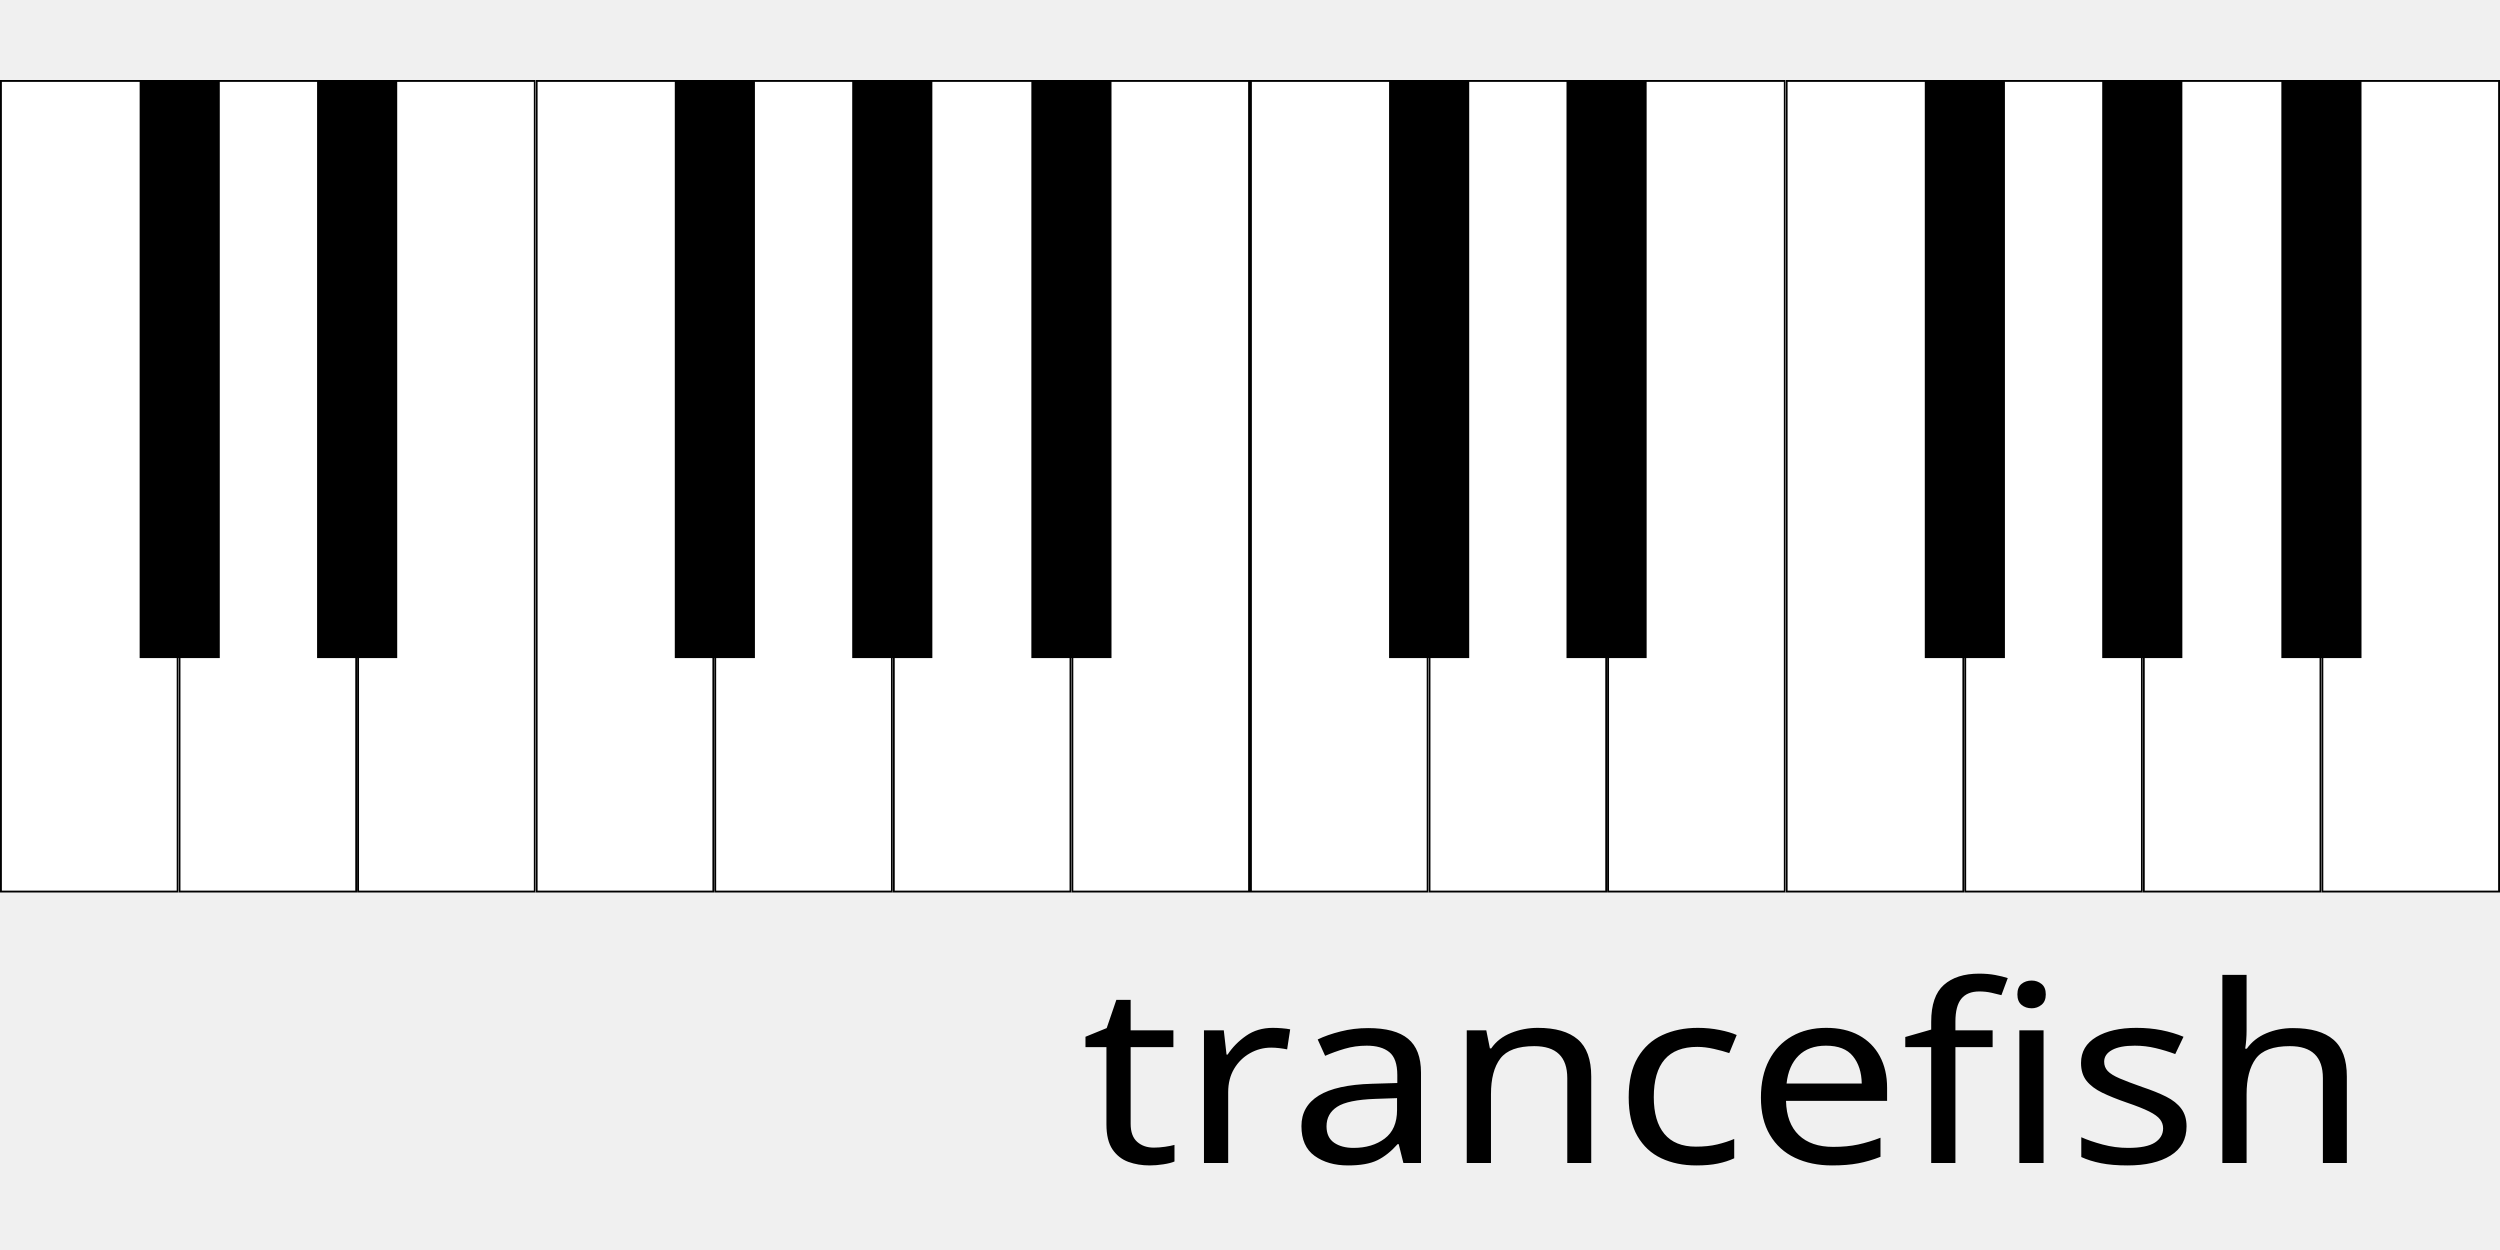
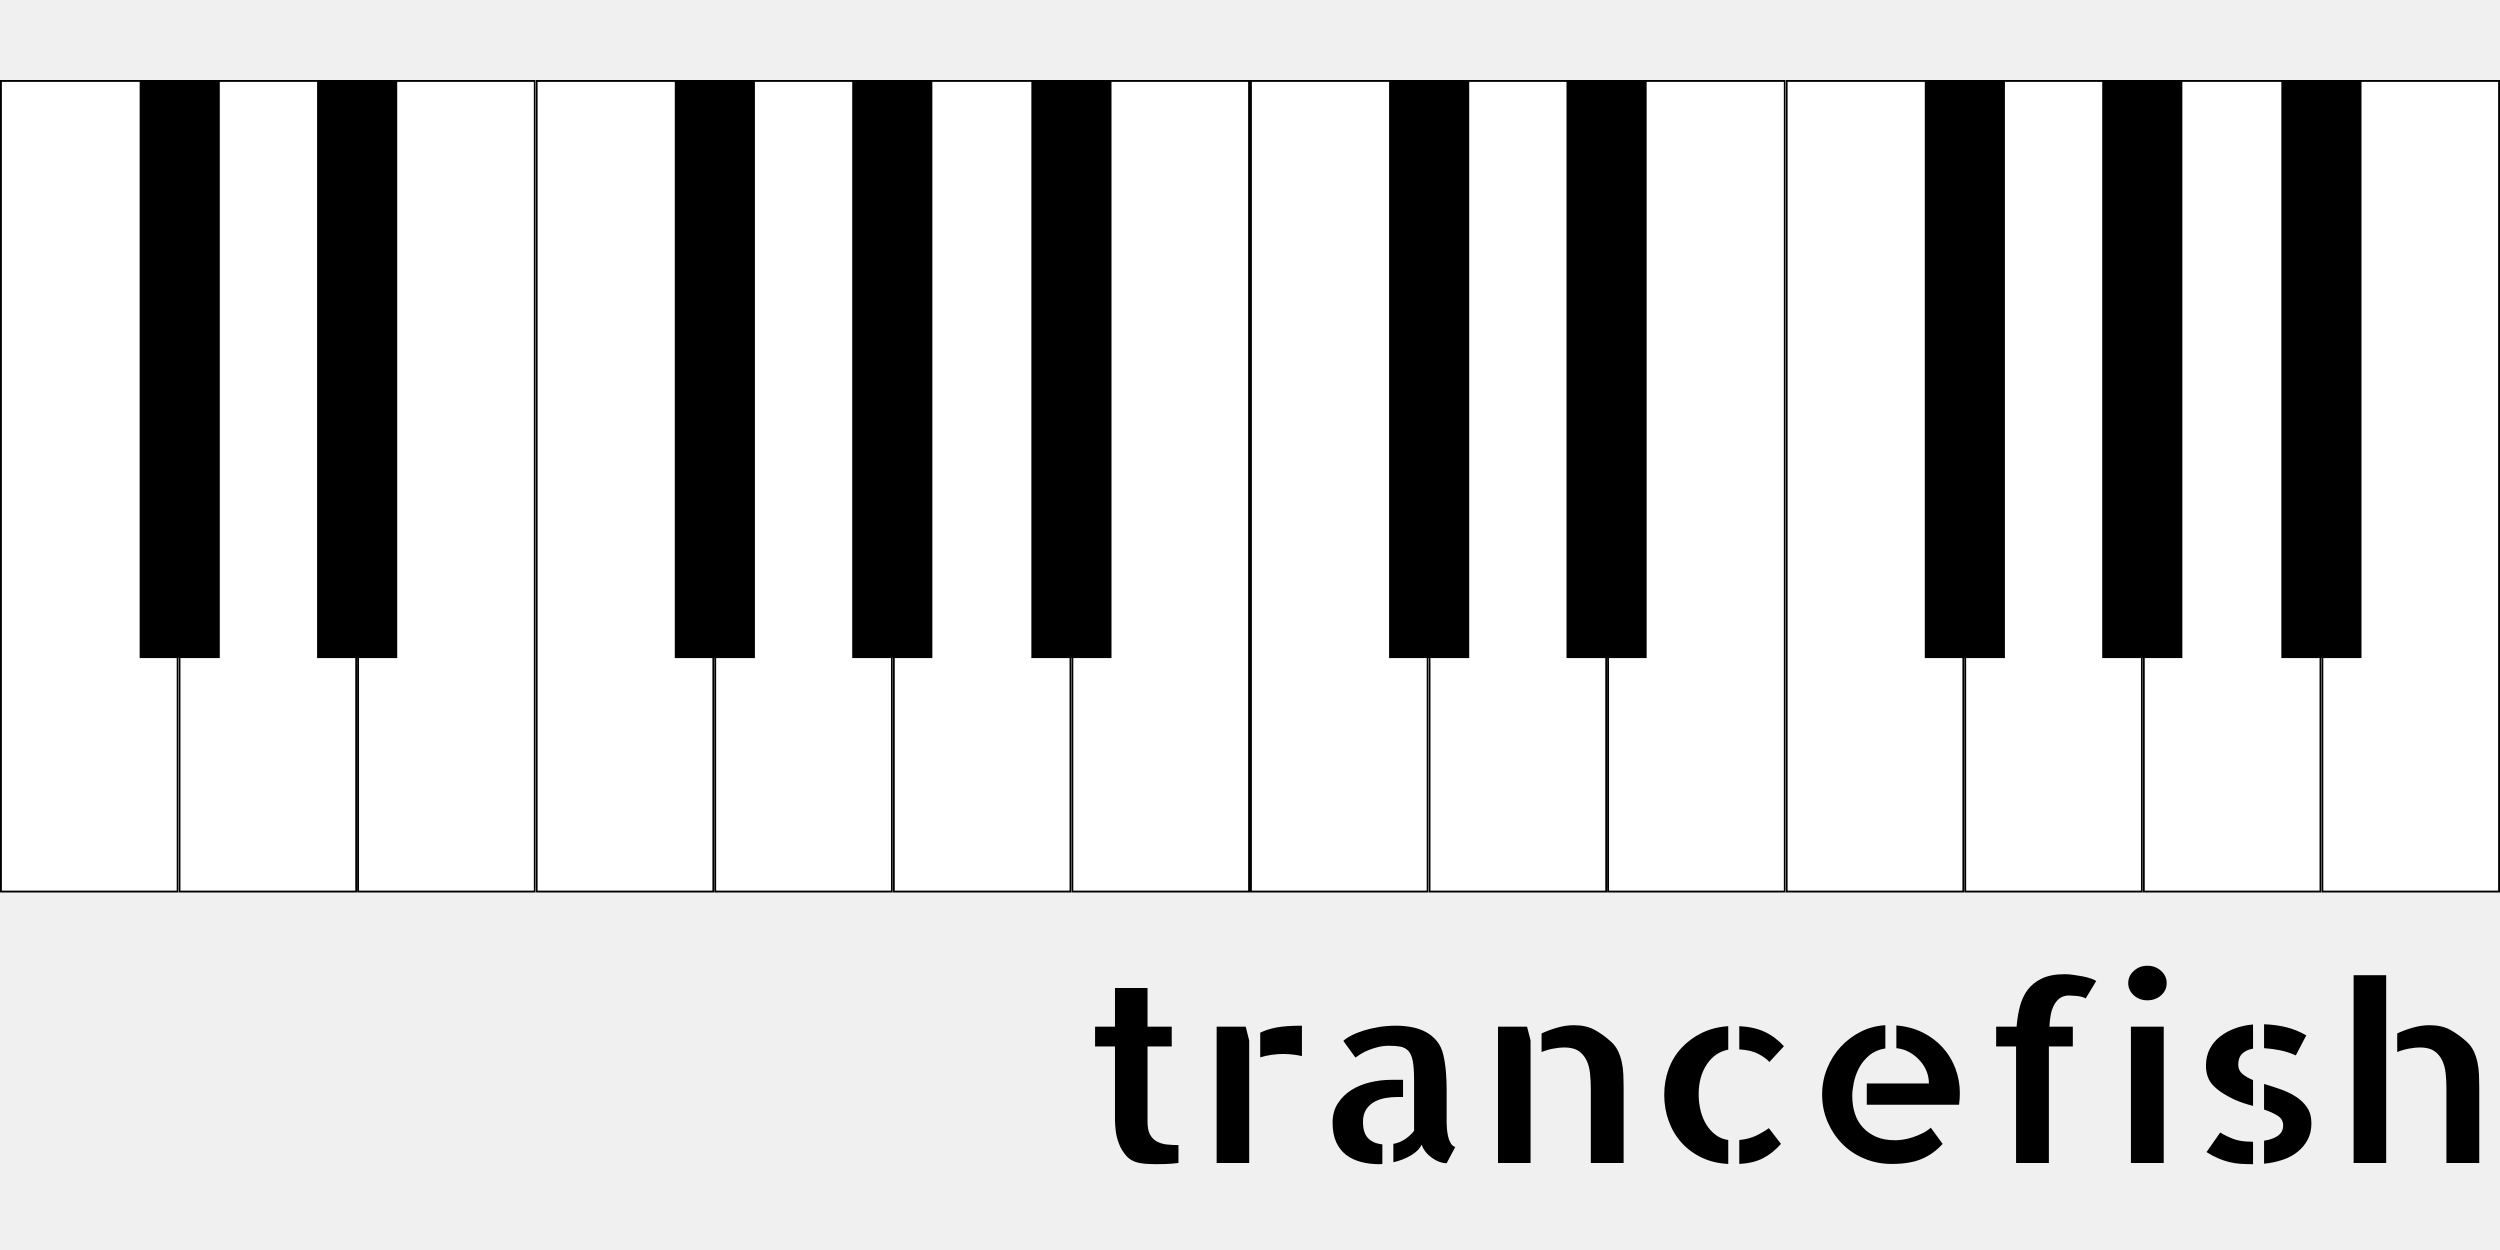
<svg xmlns="http://www.w3.org/2000/svg" style="isolation:isolate" viewBox="0 0 1000 500" width="1000pt" height="500pt">
  <defs>
-     <clipPath id="_clipPath_QCqUQoPkMuSKr6NNaErZFSd8pTpzJggA">
+     <clipPath id="_clipPath_eapuvov6h19BvRbAAcNEhJihSEV6eC9o">
      <rect width="1000" height="500" />
    </clipPath>
  </defs>
-   <g clip-path="url(#_clipPath_QCqUQoPkMuSKr6NNaErZFSd8pTpzJggA)">
+   <g clip-path="url(#_clipPath_eapuvov6h19BvRbAAcNEhJihSEV6eC9o)">
    <rect x="0" y="32" width="71.429" height="325" transform="matrix(1,0,0,1,0,0)" fill="none" />
    <rect x="0" y="32" width="71.429" height="325" transform="matrix(1,0,0,1,0,0)" fill="rgb(235,235,235)" />
    <rect x="0" y="32" width="71.429" height="325" transform="matrix(1,0,0,1,0,0)" fill="rgb(255,255,255)" />
    <g style="isolation: isolate;">
-       <mask id="_mask_f0JQnDBuhLSwY5wZatjpCbJquWpcR6sL">
+       <mask id="_mask_nzd0Cn446WEu9e4d31ZiiCyVdjU1iRD2">
        <rect x="0" y="32" width="71.429" height="325" fill="white" stroke="none" />
      </mask>
-       <rect x="0" y="32" width="71.429" height="325" transform="matrix(1,0,0,1,0,0)" fill="none" mask="url(#_mask_f0JQnDBuhLSwY5wZatjpCbJquWpcR6sL)" vector-effect="non-scaling-stroke" stroke-width="2" stroke="rgb(0,0,0)" stroke-linejoin="miter" stroke-linecap="square" stroke-miterlimit="2" />
+       <rect x="0" y="32" width="71.429" height="325" transform="matrix(1,0,0,1,0,0)" fill="none" mask="url(#_mask_nzd0Cn446WEu9e4d31ZiiCyVdjU1iRD2)" vector-effect="non-scaling-stroke" stroke-width="2" stroke="rgb(0,0,0)" stroke-linejoin="miter" stroke-linecap="square" stroke-miterlimit="2" />
    </g>
    <rect x="71.429" y="32" width="71.429" height="325" transform="matrix(1,0,0,1,0,0)" fill="none" />
    <rect x="71.429" y="32" width="71.429" height="325" transform="matrix(1,0,0,1,0,0)" fill="rgb(235,235,235)" />
    <rect x="71.429" y="32" width="71.429" height="325" transform="matrix(1,0,0,1,0,0)" fill="rgb(255,255,255)" />
    <g style="isolation: isolate;">
-       <mask id="_mask_A0OPc3oZcv39zLMS81hhWiL73t813EZe">
+       <mask id="_mask_gPhzwJGZHzrj0Bk0ctY4Apz4jJ8dxXjs">
        <rect x="71.429" y="32" width="71.429" height="325" fill="white" stroke="none" />
      </mask>
-       <rect x="71.429" y="32" width="71.429" height="325" transform="matrix(1,0,0,1,0,0)" fill="none" mask="url(#_mask_A0OPc3oZcv39zLMS81hhWiL73t813EZe)" vector-effect="non-scaling-stroke" stroke-width="2" stroke="rgb(0,0,0)" stroke-linejoin="miter" stroke-linecap="square" stroke-miterlimit="2" />
+       <rect x="71.429" y="32" width="71.429" height="325" transform="matrix(1,0,0,1,0,0)" fill="none" mask="url(#_mask_gPhzwJGZHzrj0Bk0ctY4Apz4jJ8dxXjs)" vector-effect="non-scaling-stroke" stroke-width="2" stroke="rgb(0,0,0)" stroke-linejoin="miter" stroke-linecap="square" stroke-miterlimit="2" />
    </g>
    <rect x="142.857" y="32" width="71.429" height="325" transform="matrix(1,0,0,1,0,0)" fill="none" />
    <rect x="142.857" y="32" width="71.429" height="325" transform="matrix(1,0,0,1,0,0)" fill="rgb(235,235,235)" />
    <rect x="142.857" y="32" width="71.429" height="325" transform="matrix(1,0,0,1,0,0)" fill="rgb(255,255,255)" />
    <g style="isolation: isolate;">
-       <mask id="_mask_Fe6ZLs8o8SCpIGBrNRJLwr7U8zOaMCEn">
+       <mask id="_mask_cpRtR9yuNBqQBY3MOtVwqw4YEKsJyYOK">
        <rect x="142.857" y="32" width="71.429" height="325" fill="white" stroke="none" />
      </mask>
-       <rect x="142.857" y="32" width="71.429" height="325" transform="matrix(1,0,0,1,0,0)" fill="none" mask="url(#_mask_Fe6ZLs8o8SCpIGBrNRJLwr7U8zOaMCEn)" vector-effect="non-scaling-stroke" stroke-width="2" stroke="rgb(0,0,0)" stroke-linejoin="miter" stroke-linecap="square" stroke-miterlimit="2" />
+       <rect x="142.857" y="32" width="71.429" height="325" transform="matrix(1,0,0,1,0,0)" fill="none" mask="url(#_mask_cpRtR9yuNBqQBY3MOtVwqw4YEKsJyYOK)" vector-effect="non-scaling-stroke" stroke-width="2" stroke="rgb(0,0,0)" stroke-linejoin="miter" stroke-linecap="square" stroke-miterlimit="2" />
    </g>
    <rect x="214.286" y="32" width="71.429" height="325" transform="matrix(1,0,0,1,0,0)" fill="none" />
    <rect x="214.286" y="32" width="71.429" height="325" transform="matrix(1,0,0,1,0,0)" fill="rgb(235,235,235)" />
    <rect x="214.286" y="32" width="71.429" height="325" transform="matrix(1,0,0,1,0,0)" fill="rgb(255,255,255)" />
    <g style="isolation: isolate;">
-       <mask id="_mask_lhP9X8l2pSJOxtR3Rudd6Icf3MxKnsE3">
+       <mask id="_mask_84lnAMZlnrurK7pEkBLL7BgLzx8SdzPh">
        <rect x="214.286" y="32" width="71.429" height="325" fill="white" stroke="none" />
      </mask>
-       <rect x="214.286" y="32" width="71.429" height="325" transform="matrix(1,0,0,1,0,0)" fill="none" mask="url(#_mask_lhP9X8l2pSJOxtR3Rudd6Icf3MxKnsE3)" vector-effect="non-scaling-stroke" stroke-width="2" stroke="rgb(0,0,0)" stroke-linejoin="miter" stroke-linecap="square" stroke-miterlimit="2" />
+       <rect x="214.286" y="32" width="71.429" height="325" transform="matrix(1,0,0,1,0,0)" fill="none" mask="url(#_mask_84lnAMZlnrurK7pEkBLL7BgLzx8SdzPh)" vector-effect="non-scaling-stroke" stroke-width="2" stroke="rgb(0,0,0)" stroke-linejoin="miter" stroke-linecap="square" stroke-miterlimit="2" />
    </g>
    <rect x="285.714" y="32" width="71.429" height="325" transform="matrix(1,0,0,1,0,0)" fill="none" />
    <rect x="285.714" y="32" width="71.429" height="325" transform="matrix(1,0,0,1,0,0)" fill="rgb(235,235,235)" />
    <rect x="285.714" y="32" width="71.429" height="325" transform="matrix(1,0,0,1,0,0)" fill="rgb(255,255,255)" />
    <g style="isolation: isolate;">
-       <mask id="_mask_lWcvV3HEY89N9B23xGNUCwkk9tZHnEBB">
+       <mask id="_mask_PG3xIwpfZH6506Bw1zofMUWXAA64Czzc">
        <rect x="285.714" y="32" width="71.429" height="325" fill="white" stroke="none" />
      </mask>
-       <rect x="285.714" y="32" width="71.429" height="325" transform="matrix(1,0,0,1,0,0)" fill="none" mask="url(#_mask_lWcvV3HEY89N9B23xGNUCwkk9tZHnEBB)" vector-effect="non-scaling-stroke" stroke-width="2" stroke="rgb(0,0,0)" stroke-linejoin="miter" stroke-linecap="square" stroke-miterlimit="2" />
+       <rect x="285.714" y="32" width="71.429" height="325" transform="matrix(1,0,0,1,0,0)" fill="none" mask="url(#_mask_PG3xIwpfZH6506Bw1zofMUWXAA64Czzc)" vector-effect="non-scaling-stroke" stroke-width="2" stroke="rgb(0,0,0)" stroke-linejoin="miter" stroke-linecap="square" stroke-miterlimit="2" />
    </g>
    <rect x="357.143" y="32" width="71.429" height="325" transform="matrix(1,0,0,1,0,0)" fill="none" />
    <rect x="357.143" y="32" width="71.429" height="325" transform="matrix(1,0,0,1,0,0)" fill="rgb(235,235,235)" />
    <rect x="357.143" y="32" width="71.429" height="325" transform="matrix(1,0,0,1,0,0)" fill="rgb(255,255,255)" />
    <g style="isolation: isolate;">
-       <mask id="_mask_Axh1ZF9yagjvlMzcR2J6Wp0kCx5fW91u">
+       <mask id="_mask_oqyF05AtGPzI8EbTBObvFHspCxSKpL6s">
        <rect x="357.143" y="32" width="71.429" height="325" fill="white" stroke="none" />
      </mask>
-       <rect x="357.143" y="32" width="71.429" height="325" transform="matrix(1,0,0,1,0,0)" fill="none" mask="url(#_mask_Axh1ZF9yagjvlMzcR2J6Wp0kCx5fW91u)" vector-effect="non-scaling-stroke" stroke-width="2" stroke="rgb(0,0,0)" stroke-linejoin="miter" stroke-linecap="square" stroke-miterlimit="2" />
+       <rect x="357.143" y="32" width="71.429" height="325" transform="matrix(1,0,0,1,0,0)" fill="none" mask="url(#_mask_oqyF05AtGPzI8EbTBObvFHspCxSKpL6s)" vector-effect="non-scaling-stroke" stroke-width="2" stroke="rgb(0,0,0)" stroke-linejoin="miter" stroke-linecap="square" stroke-miterlimit="2" />
    </g>
    <rect x="428.571" y="32" width="71.429" height="325" transform="matrix(1,0,0,1,0,0)" fill="none" />
    <rect x="428.571" y="32" width="71.429" height="325" transform="matrix(1,0,0,1,0,0)" fill="rgb(235,235,235)" />
    <rect x="428.571" y="32" width="71.429" height="325" transform="matrix(1,0,0,1,0,0)" fill="rgb(255,255,255)" />
    <g style="isolation: isolate;">
-       <mask id="_mask_LAsullu1SNICwjHDkjSfMKEqHUHbSHFY">
+       <mask id="_mask_dvg4VTyrw06yjk8SIAO3kL1LPjjSXSzI">
        <rect x="428.571" y="32" width="71.429" height="325" fill="white" stroke="none" />
      </mask>
-       <rect x="428.571" y="32" width="71.429" height="325" transform="matrix(1,0,0,1,0,0)" fill="none" mask="url(#_mask_LAsullu1SNICwjHDkjSfMKEqHUHbSHFY)" vector-effect="non-scaling-stroke" stroke-width="2" stroke="rgb(0,0,0)" stroke-linejoin="miter" stroke-linecap="square" stroke-miterlimit="2" />
+       <rect x="428.571" y="32" width="71.429" height="325" transform="matrix(1,0,0,1,0,0)" fill="none" mask="url(#_mask_dvg4VTyrw06yjk8SIAO3kL1LPjjSXSzI)" vector-effect="non-scaling-stroke" stroke-width="2" stroke="rgb(0,0,0)" stroke-linejoin="miter" stroke-linecap="square" stroke-miterlimit="2" />
    </g>
    <rect x="500" y="32" width="71.429" height="325" transform="matrix(1,0,0,1,0,0)" fill="none" />
    <rect x="500" y="32" width="71.429" height="325" transform="matrix(1,0,0,1,0,0)" fill="rgb(235,235,235)" />
    <rect x="500" y="32" width="71.429" height="325" transform="matrix(1,0,0,1,0,0)" fill="rgb(255,255,255)" />
    <g style="isolation: isolate;">
-       <mask id="_mask_reuNlzfTrLabmipGWkgVzDNxHYkqhXYR">
+       <mask id="_mask_4cM3150g3ZFOzYAacAyJ8EiyoIcqxW7M">
        <rect x="500" y="32" width="71.429" height="325" fill="white" stroke="none" />
      </mask>
-       <rect x="500" y="32" width="71.429" height="325" transform="matrix(1,0,0,1,0,0)" fill="none" mask="url(#_mask_reuNlzfTrLabmipGWkgVzDNxHYkqhXYR)" vector-effect="non-scaling-stroke" stroke-width="2" stroke="rgb(0,0,0)" stroke-linejoin="miter" stroke-linecap="square" stroke-miterlimit="2" />
+       <rect x="500" y="32" width="71.429" height="325" transform="matrix(1,0,0,1,0,0)" fill="none" mask="url(#_mask_4cM3150g3ZFOzYAacAyJ8EiyoIcqxW7M)" vector-effect="non-scaling-stroke" stroke-width="2" stroke="rgb(0,0,0)" stroke-linejoin="miter" stroke-linecap="square" stroke-miterlimit="2" />
    </g>
    <rect x="571.429" y="32" width="71.429" height="325" transform="matrix(1,0,0,1,0,0)" fill="none" />
    <rect x="571.429" y="32" width="71.429" height="325" transform="matrix(1,0,0,1,0,0)" fill="rgb(235,235,235)" />
    <rect x="571.429" y="32" width="71.429" height="325" transform="matrix(1,0,0,1,0,0)" fill="rgb(255,255,255)" />
    <g style="isolation: isolate;">
-       <mask id="_mask_DExm43cGKqprJIWynmFE0MKZVAtzfVYT">
+       <mask id="_mask_ucL0dkLi5kiNVFhhPIWxe7nX6F09EwfT">
        <rect x="571.429" y="32" width="71.429" height="325" fill="white" stroke="none" />
      </mask>
-       <rect x="571.429" y="32" width="71.429" height="325" transform="matrix(1,0,0,1,0,0)" fill="none" mask="url(#_mask_DExm43cGKqprJIWynmFE0MKZVAtzfVYT)" vector-effect="non-scaling-stroke" stroke-width="2" stroke="rgb(0,0,0)" stroke-linejoin="miter" stroke-linecap="square" stroke-miterlimit="2" />
+       <rect x="571.429" y="32" width="71.429" height="325" transform="matrix(1,0,0,1,0,0)" fill="none" mask="url(#_mask_ucL0dkLi5kiNVFhhPIWxe7nX6F09EwfT)" vector-effect="non-scaling-stroke" stroke-width="2" stroke="rgb(0,0,0)" stroke-linejoin="miter" stroke-linecap="square" stroke-miterlimit="2" />
    </g>
    <rect x="642.857" y="32" width="71.429" height="325" transform="matrix(1,0,0,1,0,0)" fill="none" />
    <rect x="642.857" y="32" width="71.429" height="325" transform="matrix(1,0,0,1,0,0)" fill="rgb(235,235,235)" />
    <rect x="642.857" y="32" width="71.429" height="325" transform="matrix(1,0,0,1,0,0)" fill="rgb(255,255,255)" />
    <g style="isolation: isolate;">
-       <mask id="_mask_taGrDbosExvCC3Eruq8iV3wj8mWBqKvY">
+       <mask id="_mask_nDjRO2YZdI2N2zDTLRkqag2g2f8Lg03I">
        <rect x="642.857" y="32" width="71.429" height="325" fill="white" stroke="none" />
      </mask>
-       <rect x="642.857" y="32" width="71.429" height="325" transform="matrix(1,0,0,1,0,0)" fill="none" mask="url(#_mask_taGrDbosExvCC3Eruq8iV3wj8mWBqKvY)" vector-effect="non-scaling-stroke" stroke-width="2" stroke="rgb(0,0,0)" stroke-linejoin="miter" stroke-linecap="square" stroke-miterlimit="2" />
+       <rect x="642.857" y="32" width="71.429" height="325" transform="matrix(1,0,0,1,0,0)" fill="none" mask="url(#_mask_nDjRO2YZdI2N2zDTLRkqag2g2f8Lg03I)" vector-effect="non-scaling-stroke" stroke-width="2" stroke="rgb(0,0,0)" stroke-linejoin="miter" stroke-linecap="square" stroke-miterlimit="2" />
    </g>
    <rect x="714.286" y="32" width="71.429" height="325" transform="matrix(1,0,0,1,0,0)" fill="none" />
    <rect x="714.286" y="32" width="71.429" height="325" transform="matrix(1,0,0,1,0,0)" fill="rgb(235,235,235)" />
    <rect x="714.286" y="32" width="71.429" height="325" transform="matrix(1,0,0,1,0,0)" fill="rgb(255,255,255)" />
    <g style="isolation: isolate;">
-       <mask id="_mask_pFnxoDcDXKxieccbwLNJ0csbF8IufE5e">
+       <mask id="_mask_cnHLHSvy2Mby5TaJ1ihOW8M6bQv5jPMF">
        <rect x="714.286" y="32" width="71.429" height="325" fill="white" stroke="none" />
      </mask>
-       <rect x="714.286" y="32" width="71.429" height="325" transform="matrix(1,0,0,1,0,0)" fill="none" mask="url(#_mask_pFnxoDcDXKxieccbwLNJ0csbF8IufE5e)" vector-effect="non-scaling-stroke" stroke-width="2" stroke="rgb(0,0,0)" stroke-linejoin="miter" stroke-linecap="square" stroke-miterlimit="2" />
+       <rect x="714.286" y="32" width="71.429" height="325" transform="matrix(1,0,0,1,0,0)" fill="none" mask="url(#_mask_cnHLHSvy2Mby5TaJ1ihOW8M6bQv5jPMF)" vector-effect="non-scaling-stroke" stroke-width="2" stroke="rgb(0,0,0)" stroke-linejoin="miter" stroke-linecap="square" stroke-miterlimit="2" />
    </g>
    <rect x="785.714" y="32" width="71.429" height="325" transform="matrix(1,0,0,1,0,0)" fill="none" />
    <rect x="785.714" y="32" width="71.429" height="325" transform="matrix(1,0,0,1,0,0)" fill="rgb(235,235,235)" />
    <rect x="785.714" y="32" width="71.429" height="325" transform="matrix(1,0,0,1,0,0)" fill="rgb(255,255,255)" />
    <g style="isolation: isolate;">
-       <mask id="_mask_W44swNMdWswK6Myc5GfoZeBjle4Na9fx">
+       <mask id="_mask_yJEkQiVUOS5StLN1Pt6JIsWSGweqTOF3">
        <rect x="785.714" y="32" width="71.429" height="325" fill="white" stroke="none" />
      </mask>
-       <rect x="785.714" y="32" width="71.429" height="325" transform="matrix(1,0,0,1,0,0)" fill="none" mask="url(#_mask_W44swNMdWswK6Myc5GfoZeBjle4Na9fx)" vector-effect="non-scaling-stroke" stroke-width="2" stroke="rgb(0,0,0)" stroke-linejoin="miter" stroke-linecap="square" stroke-miterlimit="2" />
+       <rect x="785.714" y="32" width="71.429" height="325" transform="matrix(1,0,0,1,0,0)" fill="none" mask="url(#_mask_yJEkQiVUOS5StLN1Pt6JIsWSGweqTOF3)" vector-effect="non-scaling-stroke" stroke-width="2" stroke="rgb(0,0,0)" stroke-linejoin="miter" stroke-linecap="square" stroke-miterlimit="2" />
    </g>
    <rect x="857.143" y="32" width="71.429" height="325" transform="matrix(1,0,0,1,0,0)" fill="none" />
    <rect x="857.143" y="32" width="71.429" height="325" transform="matrix(1,0,0,1,0,0)" fill="rgb(235,235,235)" />
    <rect x="857.143" y="32" width="71.429" height="325" transform="matrix(1,0,0,1,0,0)" fill="rgb(255,255,255)" />
    <g style="isolation: isolate;">
-       <mask id="_mask_lktCiMzHpuQe9gtry8sQELboRkkcCB4x">
+       <mask id="_mask_AYiNMsJ9plV30eg6dyg3wJ0yWRks7aVv">
        <rect x="857.143" y="32" width="71.429" height="325" fill="white" stroke="none" />
      </mask>
-       <rect x="857.143" y="32" width="71.429" height="325" transform="matrix(1,0,0,1,0,0)" fill="none" mask="url(#_mask_lktCiMzHpuQe9gtry8sQELboRkkcCB4x)" vector-effect="non-scaling-stroke" stroke-width="2" stroke="rgb(0,0,0)" stroke-linejoin="miter" stroke-linecap="square" stroke-miterlimit="2" />
+       <rect x="857.143" y="32" width="71.429" height="325" transform="matrix(1,0,0,1,0,0)" fill="none" mask="url(#_mask_AYiNMsJ9plV30eg6dyg3wJ0yWRks7aVv)" vector-effect="non-scaling-stroke" stroke-width="2" stroke="rgb(0,0,0)" stroke-linejoin="miter" stroke-linecap="square" stroke-miterlimit="2" />
    </g>
    <rect x="928.571" y="32" width="71.429" height="325" transform="matrix(1,0,0,1,0,0)" fill="none" />
    <rect x="928.571" y="32" width="71.429" height="325" transform="matrix(1,0,0,1,0,0)" fill="rgb(235,235,235)" />
    <rect x="928.571" y="32" width="71.429" height="325" transform="matrix(1,0,0,1,0,0)" fill="rgb(255,255,255)" />
    <g style="isolation: isolate;">
-       <mask id="_mask_3CJESeSNxvifS0cLuLU2q2m14bWkdRay">
+       <mask id="_mask_D6ppXqHI3PwH5fHI37CSHyYU0VrbSd6u">
        <rect x="928.571" y="32" width="71.429" height="325" fill="white" stroke="none" />
      </mask>
-       <rect x="928.571" y="32" width="71.429" height="325" transform="matrix(1,0,0,1,0,0)" fill="none" mask="url(#_mask_3CJESeSNxvifS0cLuLU2q2m14bWkdRay)" vector-effect="non-scaling-stroke" stroke-width="2" stroke="rgb(0,0,0)" stroke-linejoin="miter" stroke-linecap="square" stroke-miterlimit="2" />
+       <rect x="928.571" y="32" width="71.429" height="325" transform="matrix(1,0,0,1,0,0)" fill="none" mask="url(#_mask_D6ppXqHI3PwH5fHI37CSHyYU0VrbSd6u)" vector-effect="non-scaling-stroke" stroke-width="2" stroke="rgb(0,0,0)" stroke-linejoin="miter" stroke-linecap="square" stroke-miterlimit="2" />
    </g>
    <rect x="55.861" y="32" width="32.051" height="231.232" transform="matrix(1,0,0,1,0,0)" fill="rgb(0,0,0)" />
    <rect x="126.832" y="32" width="32.051" height="231.232" transform="matrix(1,0,0,1,0,0)" fill="rgb(0,0,0)" />
    <rect x="555.632" y="32" width="32.051" height="231.232" transform="matrix(1,0,0,1,0,0)" fill="rgb(0,0,0)" />
    <rect x="626.603" y="32" width="32.051" height="231.232" transform="matrix(1,0,0,1,0,0)" fill="rgb(0,0,0)" />
    <rect x="269.918" y="32" width="32.051" height="231.232" transform="matrix(1,0,0,1,0,0)" fill="rgb(0,0,0)" />
    <rect x="340.888" y="32" width="32.051" height="231.232" transform="matrix(1,0,0,1,0,0)" fill="rgb(0,0,0)" />
    <rect x="769.918" y="32" width="32.051" height="231.232" transform="matrix(1,0,0,1,0,0)" fill="rgb(0,0,0)" />
    <rect x="840.888" y="32" width="32.051" height="231.232" transform="matrix(1,0,0,1,0,0)" fill="rgb(0,0,0)" />
    <rect x="912.546" y="32" width="32.051" height="231.232" transform="matrix(1,0,0,1,0,0)" fill="rgb(0,0,0)" />
    <rect x="412.546" y="32" width="32.051" height="231.232" transform="matrix(1,0,0,1,0,0)" fill="rgb(0,0,0)" />
-     <g clip-path="url(#_clipPath_53QcePLb7VUFjjUVRMtntM9P72J9xKys)">
-       <text transform="matrix(1.113,0,0,1,432.436,465.19)" style="font-family:'Allerta Stencil';font-weight:400;font-size:99px;font-style:normal;fill:#000000;stroke:none;">trancefish</text>
-     </g>
-     <defs>
-       <clipPath id="_clipPath_53QcePLb7VUFjjUVRMtntM9P72J9xKys">
-         <rect x="0" y="0" width="510" height="126.554" transform="matrix(1.113,0,0,1,432.436,363)" />
-       </clipPath>
-     </defs>
+     <path d=" M 459.011 418.591 L 459.011 448.658 L 459.011 448.658 Q 459.011 451.945 459.979 453.782 L 459.979 453.782 L 459.979 453.782 Q 460.947 455.619 462.723 456.586 L 462.723 456.586 L 462.723 456.586 Q 464.498 457.553 466.704 457.794 L 466.704 457.794 L 466.704 457.794 Q 468.909 458.036 471.384 458.036 L 471.384 458.036 L 471.384 465.19 L 471.384 465.19 Q 469.985 465.384 468.587 465.48 L 468.587 465.48 L 468.587 465.48 Q 467.403 465.577 465.735 465.625 L 465.735 465.625 L 465.735 465.625 Q 464.068 465.674 462.454 465.674 L 462.454 465.674 L 462.454 465.674 Q 460.84 465.674 459.172 465.577 L 459.172 465.577 L 459.172 465.577 Q 457.505 465.48 456.321 465.287 L 456.321 465.287 L 456.321 465.287 Q 452.663 464.707 450.619 462.435 L 450.619 462.435 L 450.619 462.435 Q 448.574 460.163 447.552 457.408 L 447.552 457.408 L 447.552 457.408 Q 446.53 454.652 446.261 452.042 L 446.261 452.042 L 446.261 452.042 Q 445.992 449.432 445.992 447.981 L 445.992 447.981 L 445.992 418.591 L 438.03 418.591 L 438.03 410.663 L 445.992 410.663 L 445.992 395.194 L 459.011 395.194 L 459.011 410.663 L 468.694 410.663 L 468.694 418.591 L 459.011 418.591 L 459.011 418.591 Z  M 486.662 410.663 L 498.282 410.663 L 499.681 416.271 L 499.681 445.854 L 499.681 446.048 L 499.681 465.19 L 486.662 465.19 L 486.662 410.663 L 486.662 410.663 Z  M 504.092 422.941 L 504.092 413.08 L 504.092 413.08 Q 506.782 411.727 510.547 411.001 L 510.547 411.001 L 510.547 411.001 Q 514.313 410.276 520.769 410.276 L 520.769 410.276 L 520.769 422.458 L 520.769 422.458 Q 517.756 421.685 513.452 421.588 L 513.452 421.588 L 513.452 421.588 Q 511.085 421.588 508.665 421.926 L 508.665 421.926 L 508.665 421.926 Q 506.244 422.265 504.092 422.941 L 504.092 422.941 L 504.092 422.941 Z  M 545.192 448.755 L 545.192 448.755 L 545.192 448.755 Q 545.192 453.105 547.183 455.232 L 547.183 455.232 L 547.183 455.232 Q 549.173 457.359 552.939 457.746 L 552.939 457.746 L 552.939 465.577 L 552.939 465.577 Q 552.508 465.674 551.54 465.674 L 551.54 465.674 L 551.54 465.674 Q 547.882 465.674 544.493 464.804 L 544.493 464.804 L 544.493 464.804 Q 541.104 463.934 538.521 462 L 538.521 462 L 538.521 462 Q 535.939 460.066 534.487 456.876 L 534.487 456.876 L 534.487 456.876 Q 533.034 453.686 533.034 449.045 L 533.034 449.045 L 533.034 449.045 Q 533.034 444.598 535.132 441.359 L 535.132 441.359 L 535.132 441.359 Q 537.23 438.12 540.512 436.042 L 540.512 436.042 L 540.512 436.042 Q 543.793 433.963 547.989 432.948 L 547.989 432.948 L 547.989 432.948 Q 552.186 431.933 556.489 431.933 L 556.489 431.933 L 561.223 431.933 L 561.223 438.797 L 558.856 438.797 L 558.856 438.797 Q 556.704 438.797 554.337 439.184 L 554.337 439.184 L 554.337 439.184 Q 551.97 439.57 549.926 440.634 L 549.926 440.634 L 549.926 440.634 Q 547.882 441.697 546.537 443.679 L 546.537 443.679 L 546.537 443.679 Q 545.192 445.661 545.192 448.755 Z  M 578.653 448.271 L 578.653 449.045 L 578.653 449.045 Q 578.653 449.818 578.761 451.317 L 578.761 451.317 L 578.761 451.317 Q 578.868 452.815 579.191 454.362 L 579.191 454.362 L 579.191 454.362 Q 579.514 455.909 580.213 457.166 L 580.213 457.166 L 580.213 457.166 Q 580.913 458.423 582.096 458.81 L 582.096 458.81 L 578.653 465.287 L 578.653 465.287 Q 577.255 465.287 575.694 464.707 L 575.694 464.707 L 575.694 464.707 Q 574.134 464.127 572.682 463.063 L 572.682 463.063 L 572.682 463.063 Q 571.229 462 570.207 460.695 L 570.207 460.695 L 570.207 460.695 Q 569.185 459.39 568.647 457.843 L 568.647 457.843 L 568.647 457.843 Q 567.571 460.26 564.397 462.145 L 564.397 462.145 L 564.397 462.145 Q 561.223 464.03 557.35 464.9 L 557.35 464.9 L 557.35 457.553 L 557.35 457.553 Q 559.932 457.069 562.03 455.667 L 562.03 455.667 L 562.03 455.667 Q 564.128 454.266 565.635 452.332 L 565.635 452.332 L 565.635 431.933 L 565.635 431.933 Q 565.635 427.195 565.097 424.392 L 565.097 424.392 L 565.097 424.392 Q 564.559 421.588 563.268 420.283 L 563.268 420.283 L 563.268 420.283 Q 561.976 418.978 560.094 418.639 L 560.094 418.639 L 560.094 418.639 Q 558.211 418.301 555.629 418.301 L 555.629 418.301 L 555.629 418.301 Q 553.261 418.301 551.163 418.833 L 551.163 418.833 L 551.163 418.833 Q 549.065 419.364 547.29 420.089 L 547.29 420.089 L 547.29 420.089 Q 545.515 420.814 544.17 421.685 L 544.17 421.685 L 544.17 421.685 Q 542.825 422.555 542.179 423.038 L 542.179 423.038 L 537.338 416.367 L 537.338 416.367 Q 538.414 415.304 540.566 414.192 L 540.566 414.192 L 540.566 414.192 Q 542.717 413.08 545.515 412.21 L 545.515 412.21 L 545.515 412.21 Q 548.312 411.34 551.594 410.808 L 551.594 410.808 L 551.594 410.808 Q 554.875 410.276 558.426 410.276 L 558.426 410.276 L 558.426 410.276 Q 561.654 410.276 564.72 410.856 L 564.72 410.856 L 564.72 410.856 Q 567.786 411.437 570.315 412.79 L 570.315 412.79 L 570.315 412.79 Q 572.843 414.144 574.726 416.416 L 574.726 416.416 L 574.726 416.416 Q 576.609 418.688 577.362 422.071 L 577.362 422.071 L 577.362 422.071 Q 578.115 425.455 578.384 428.887 L 578.384 428.887 L 578.384 428.887 Q 578.653 432.319 578.653 435.703 L 578.653 435.703 L 578.653 448.271 L 578.653 448.271 Z  M 599.203 410.663 L 610.823 410.663 L 612.222 416.174 L 612.222 465.19 L 599.203 465.19 L 599.203 410.663 L 599.203 410.663 Z  M 644.392 416.657 L 644.392 416.657 L 644.392 416.657 Q 646.221 418.301 647.243 420.476 L 647.243 420.476 L 647.243 420.476 Q 648.265 422.651 648.749 425.02 L 648.749 425.02 L 648.749 425.02 Q 649.234 427.389 649.341 429.806 L 649.341 429.806 L 649.341 429.806 Q 649.449 432.223 649.449 434.543 L 649.449 434.543 L 649.449 463.257 L 649.449 465.19 L 636.323 465.19 L 636.323 435.51 L 636.323 435.51 Q 636.323 432.223 636 429.226 L 636 429.226 L 636 429.226 Q 635.677 426.229 634.493 423.908 L 634.493 423.908 L 634.493 423.908 Q 633.31 421.588 631.266 420.283 L 631.266 420.283 L 631.266 420.283 Q 629.221 418.978 625.563 418.978 L 625.563 418.978 L 625.563 418.978 Q 624.057 418.978 621.529 419.413 L 621.529 419.413 L 621.529 419.413 Q 619 419.848 616.633 420.814 L 616.633 420.814 L 616.633 413.37 L 616.633 413.37 Q 619.538 412.017 622.927 411.05 L 622.927 411.05 L 622.927 411.05 Q 626.316 410.083 629.544 410.083 L 629.544 410.083 L 629.544 410.083 Q 634.386 410.083 637.721 411.872 L 637.721 411.872 L 637.721 411.872 Q 641.057 413.66 644.392 416.657 Z  M 713.574 418.494 L 707.764 424.778 L 707.764 424.778 Q 706.15 423.038 703.299 421.54 L 703.299 421.54 L 703.299 421.54 Q 700.447 420.041 695.713 419.751 L 695.713 419.751 L 695.713 410.47 L 695.713 410.47 Q 701.631 410.76 705.881 412.742 L 705.881 412.742 L 705.881 412.742 Q 710.131 414.724 713.574 418.494 L 713.574 418.494 L 713.574 418.494 Z  M 695.713 465.577 L 695.713 456.006 L 695.713 456.006 Q 699.587 455.619 702.33 454.314 L 702.33 454.314 L 702.33 454.314 Q 705.074 453.009 707.548 451.269 L 707.548 451.269 L 712.39 457.553 L 712.39 457.553 Q 709.055 461.323 705.181 463.305 L 705.181 463.305 L 705.181 463.305 Q 701.308 465.287 695.713 465.577 L 695.713 465.577 L 695.713 465.577 Z  M 665.695 437.927 L 665.695 437.927 L 665.695 437.927 Q 665.695 432.416 667.47 427.582 L 667.47 427.582 L 667.47 427.582 Q 669.246 422.748 672.689 419.074 L 672.689 419.074 L 672.689 419.074 Q 676.132 415.4 680.812 413.128 L 680.812 413.128 L 680.812 413.128 Q 685.492 410.856 691.302 410.47 L 691.302 410.47 L 691.302 419.848 L 691.302 419.848 Q 685.922 420.911 682.695 425.793 L 682.695 425.793 L 682.695 425.793 Q 679.467 430.676 679.467 437.637 L 679.467 437.637 L 679.467 437.637 Q 679.467 441.214 680.274 444.356 L 680.274 444.356 L 680.274 444.356 Q 681.081 447.498 682.587 449.915 L 682.587 449.915 L 682.587 449.915 Q 684.093 452.332 686.299 453.976 L 686.299 453.976 L 686.299 453.976 Q 688.505 455.619 691.302 456.006 L 691.302 456.006 L 691.302 465.577 L 691.302 465.577 Q 685.385 465.287 680.65 463.015 L 680.65 463.015 L 680.65 463.015 Q 675.916 460.743 672.581 457.021 L 672.581 457.021 L 672.581 457.021 Q 669.246 453.299 667.47 448.368 L 667.47 448.368 L 667.47 448.368 Q 665.695 443.438 665.695 437.927 Z  M 758.547 419.268 L 758.547 410.18 L 758.547 410.18 Q 764.357 410.663 769.037 412.983 L 769.037 412.983 L 769.037 412.983 Q 773.718 415.304 777.053 418.978 L 777.053 418.978 L 777.053 418.978 Q 780.388 422.651 782.164 427.389 L 782.164 427.389 L 782.164 427.389 Q 783.939 432.126 783.939 437.25 L 783.939 437.25 L 783.939 437.25 Q 783.939 439.57 783.616 441.891 L 783.616 441.891 L 746.712 441.891 L 746.712 433.383 L 771.566 433.383 L 771.566 433.383 Q 771.566 430.869 770.651 428.549 L 770.651 428.549 L 770.651 428.549 Q 769.737 426.229 767.961 424.247 L 767.961 424.247 L 767.961 424.247 Q 766.186 422.265 763.819 420.911 L 763.819 420.911 L 763.819 420.911 Q 761.452 419.558 758.547 419.268 L 758.547 419.268 L 758.547 419.268 Z  M 758.117 456.103 L 758.117 456.103 L 758.117 456.103 Q 759.3 456.103 761.076 455.861 L 761.076 455.861 L 761.076 455.861 Q 762.851 455.619 764.841 454.991 L 764.841 454.991 L 764.841 454.991 Q 766.832 454.362 768.822 453.396 L 768.822 453.396 L 768.822 453.396 Q 770.813 452.429 772.319 451.075 L 772.319 451.075 L 777.053 457.553 L 777.053 457.553 Q 773.502 461.517 768.768 463.547 L 768.768 463.547 L 768.768 463.547 Q 764.034 465.577 756.718 465.577 L 756.718 465.577 L 756.718 465.577 Q 750.8 465.577 745.636 463.402 L 745.636 463.402 L 745.636 463.402 Q 740.472 461.227 736.814 457.456 L 736.814 457.456 L 736.814 457.456 Q 733.155 453.686 731.004 448.658 L 731.004 448.658 L 731.004 448.658 Q 728.852 443.631 728.852 437.83 L 728.852 437.83 L 728.852 437.83 Q 728.852 432.319 730.842 427.389 L 730.842 427.389 L 730.842 427.389 Q 732.833 422.458 736.276 418.736 L 736.276 418.736 L 736.276 418.736 Q 739.719 415.014 744.291 412.693 L 744.291 412.693 L 744.291 412.693 Q 748.864 410.373 754.136 410.083 L 754.136 410.083 L 754.136 419.364 L 754.136 419.364 Q 750.155 420.041 747.573 422.265 L 747.573 422.265 L 747.573 422.265 Q 744.991 424.488 743.538 427.34 L 743.538 427.34 L 743.538 427.34 Q 742.086 430.192 741.494 433.189 L 741.494 433.189 L 741.494 433.189 Q 740.902 436.187 740.902 438.313 L 740.902 438.313 L 740.902 438.313 Q 740.902 442.084 741.924 445.323 L 741.924 445.323 L 741.924 445.323 Q 742.946 448.562 745.098 450.93 L 745.098 450.93 L 745.098 450.93 Q 747.25 453.299 750.424 454.701 L 750.424 454.701 L 750.424 454.701 Q 753.598 456.103 758.117 456.103 Z  M 827.729 398.191 L 827.729 398.191 L 827.729 398.191 Q 825.577 398.191 824.124 399.158 L 824.124 399.158 L 824.124 399.158 Q 822.672 400.125 821.704 401.865 L 821.704 401.865 L 821.704 401.865 Q 820.735 403.605 820.305 405.877 L 820.305 405.877 L 820.305 405.877 Q 819.875 408.149 819.767 410.663 L 819.767 410.663 L 829.128 410.663 L 829.128 418.591 L 819.552 418.591 L 819.552 423.231 L 819.552 465.19 L 806.426 465.19 L 806.426 423.231 L 806.426 418.591 L 798.464 418.591 L 798.464 410.663 L 806.641 410.663 L 806.641 410.663 Q 806.964 406.506 807.932 402.687 L 807.932 402.687 L 807.932 402.687 Q 808.9 398.868 810.998 396.016 L 810.998 396.016 L 810.998 396.016 Q 813.096 393.164 816.701 391.424 L 816.701 391.424 L 816.701 391.424 Q 820.305 389.684 825.792 389.684 L 825.792 389.684 L 825.792 389.684 Q 827.406 389.684 829.235 389.925 L 829.235 389.925 L 829.235 389.925 Q 831.064 390.167 832.839 390.505 L 832.839 390.505 L 832.839 390.505 Q 834.615 390.844 836.121 391.327 L 836.121 391.327 L 836.121 391.327 Q 837.627 391.811 838.488 392.391 L 838.488 392.391 L 834.292 399.352 L 834.292 399.352 Q 832.786 398.578 830.688 398.385 L 830.688 398.385 L 830.688 398.385 Q 828.59 398.191 827.729 398.191 Z  M 865.494 410.663 L 865.494 465.19 L 852.367 465.19 L 852.367 410.663 L 865.494 410.663 L 865.494 410.663 Z  M 866.677 393.261 L 866.677 393.261 L 866.677 393.261 Q 866.677 396.161 864.418 398.143 L 864.418 398.143 L 864.418 398.143 Q 862.158 400.125 858.931 400.125 L 858.931 400.125 L 858.931 400.125 Q 855.703 400.125 853.497 398.095 L 853.497 398.095 L 853.497 398.095 Q 851.291 396.064 851.291 393.261 L 851.291 393.261 L 851.291 393.261 Q 851.291 390.36 853.551 388.33 L 853.551 388.33 L 853.551 388.33 Q 855.81 386.3 858.931 386.3 L 858.931 386.3 L 858.931 386.3 Q 862.158 386.3 864.418 388.33 L 864.418 388.33 L 864.418 388.33 Q 866.677 390.36 866.677 393.261 Z  M 882.386 426.229 L 882.386 426.229 L 882.386 426.229 Q 882.386 422.555 883.892 419.606 L 883.892 419.606 L 883.892 419.606 Q 885.398 416.657 888.088 414.579 L 888.088 414.579 L 888.088 414.579 Q 890.778 412.5 894.167 411.292 L 894.167 411.292 L 894.167 411.292 Q 897.556 410.083 901.214 409.793 L 901.214 409.793 L 901.214 419.461 L 901.214 419.461 Q 898.417 419.944 896.857 421.491 L 896.857 421.491 L 896.857 421.491 Q 895.297 423.038 895.297 425.842 L 895.297 425.842 L 895.297 425.842 Q 895.297 428.162 896.964 429.564 L 896.964 429.564 L 896.964 429.564 Q 898.632 430.966 901.214 432.029 L 901.214 432.029 L 901.214 442.374 L 901.214 442.374 Q 899.385 441.891 897.502 441.262 L 897.502 441.262 L 897.502 441.262 Q 895.619 440.634 893.79 439.86 L 893.79 439.86 L 893.79 439.86 Q 888.088 437.153 885.237 434.156 L 885.237 434.156 L 885.237 434.156 Q 882.386 431.159 882.386 426.229 Z  M 922.517 414.144 L 918.321 422.168 L 918.321 422.168 Q 915.416 420.814 912.135 420.138 L 912.135 420.138 L 912.135 420.138 Q 908.853 419.461 905.625 419.268 L 905.625 419.268 L 905.625 409.696 L 905.625 409.696 Q 910.467 409.89 914.556 410.905 L 914.556 410.905 L 914.556 410.905 Q 918.644 411.92 922.517 414.144 L 922.517 414.144 L 922.517 414.144 Z  M 882.601 460.84 L 888.088 453.009 L 888.088 453.009 Q 890.24 454.362 893.199 455.522 L 893.199 455.522 L 893.199 455.522 Q 896.157 456.683 900.676 456.683 L 900.676 456.683 L 901.214 456.683 L 901.214 465.674 L 901.214 465.674 Q 898.524 465.674 896.265 465.529 L 896.265 465.529 L 896.265 465.529 Q 894.006 465.384 891.8 464.852 L 891.8 464.852 L 891.8 464.852 Q 889.594 464.32 887.335 463.354 L 887.335 463.354 L 887.335 463.354 Q 885.075 462.387 882.601 460.84 L 882.601 460.84 L 882.601 460.84 Z  M 905.625 443.824 L 905.625 433.576 L 905.625 433.576 Q 908.853 434.543 912.189 435.703 L 912.189 435.703 L 912.189 435.703 Q 915.524 436.863 918.268 438.604 L 918.268 438.604 L 918.268 438.604 Q 921.011 440.344 922.786 442.906 L 922.786 442.906 L 922.786 442.906 Q 924.562 445.468 924.562 449.335 L 924.562 449.335 L 924.562 449.335 Q 924.562 453.105 923.055 455.909 L 923.055 455.909 L 923.055 455.909 Q 921.549 458.713 919.021 460.743 L 919.021 460.743 L 919.021 460.743 Q 916.492 462.773 913.049 463.934 L 913.049 463.934 L 913.049 463.934 Q 909.606 465.094 905.625 465.48 L 905.625 465.48 L 905.625 456.296 L 905.625 456.296 Q 909.284 455.716 911.274 454.217 L 911.274 454.217 L 911.274 454.217 Q 913.264 452.719 913.264 450.205 L 913.264 450.205 L 913.264 450.205 Q 913.264 447.691 911.059 446.29 L 911.059 446.29 L 911.059 446.29 Q 908.853 444.888 905.625 443.824 L 905.625 443.824 L 905.625 443.824 Z  M 941.454 465.19 L 941.454 390.07 L 954.472 390.07 L 954.472 465.19 L 941.454 465.19 L 941.454 465.19 Z  M 986.642 416.657 L 986.642 416.657 L 986.642 416.657 Q 988.471 418.301 989.493 420.476 L 989.493 420.476 L 989.493 420.476 Q 990.516 422.651 991 425.02 L 991 425.02 L 991 425.02 Q 991.484 427.389 991.592 429.806 L 991.592 429.806 L 991.592 429.806 Q 991.699 432.223 991.699 434.543 L 991.699 434.543 L 991.699 463.257 L 991.699 465.19 L 978.573 465.19 L 978.573 435.51 L 978.573 435.51 Q 978.573 432.223 978.25 429.226 L 978.25 429.226 L 978.25 429.226 Q 977.927 426.229 976.744 423.908 L 976.744 423.908 L 976.744 423.908 Q 975.56 421.588 973.516 420.283 L 973.516 420.283 L 973.516 420.283 Q 971.472 418.978 967.814 418.978 L 967.814 418.978 L 967.814 418.978 Q 966.307 418.978 963.779 419.413 L 963.779 419.413 L 963.779 419.413 Q 961.251 419.848 958.884 420.814 L 958.884 420.814 L 958.884 413.37 L 958.884 413.37 Q 961.789 412.017 965.178 411.05 L 965.178 411.05 L 965.178 411.05 Q 968.567 410.083 971.795 410.083 L 971.795 410.083 L 971.795 410.083 Q 976.636 410.083 979.972 411.872 L 979.972 411.872 L 979.972 411.872 Q 983.307 413.66 986.642 416.657 Z " fill="rgb(0,0,0)" />
  </g>
</svg>
